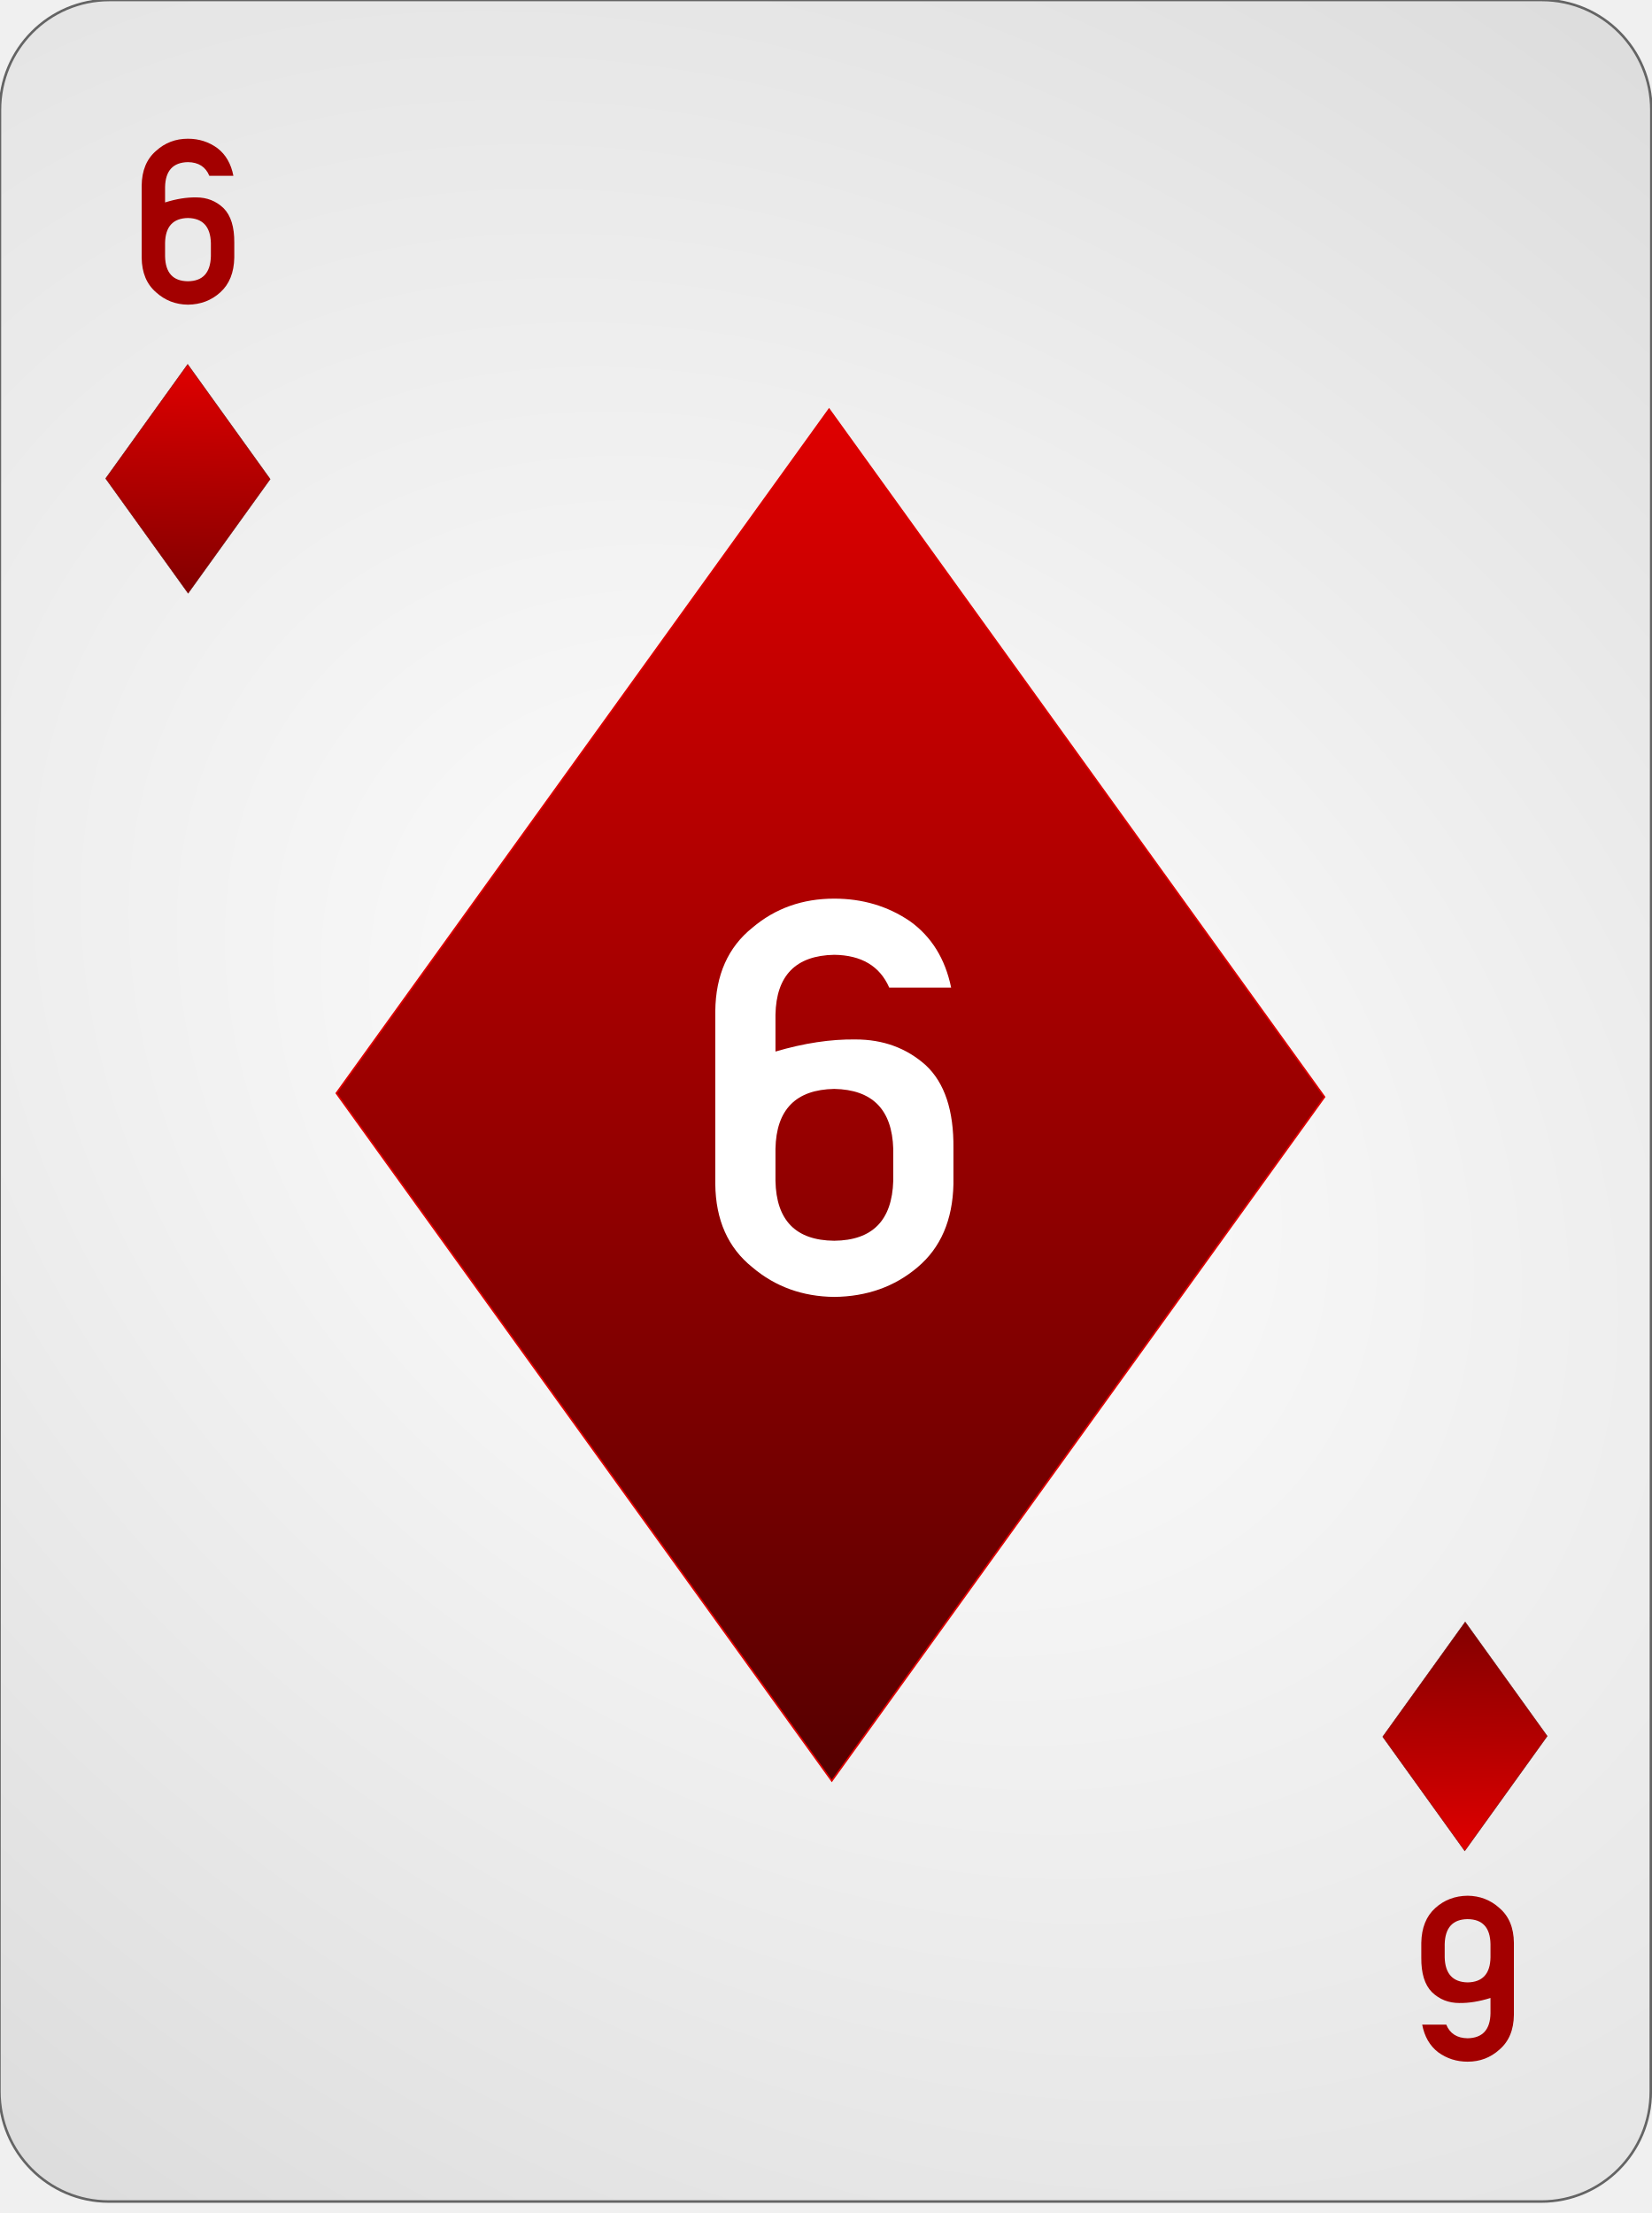
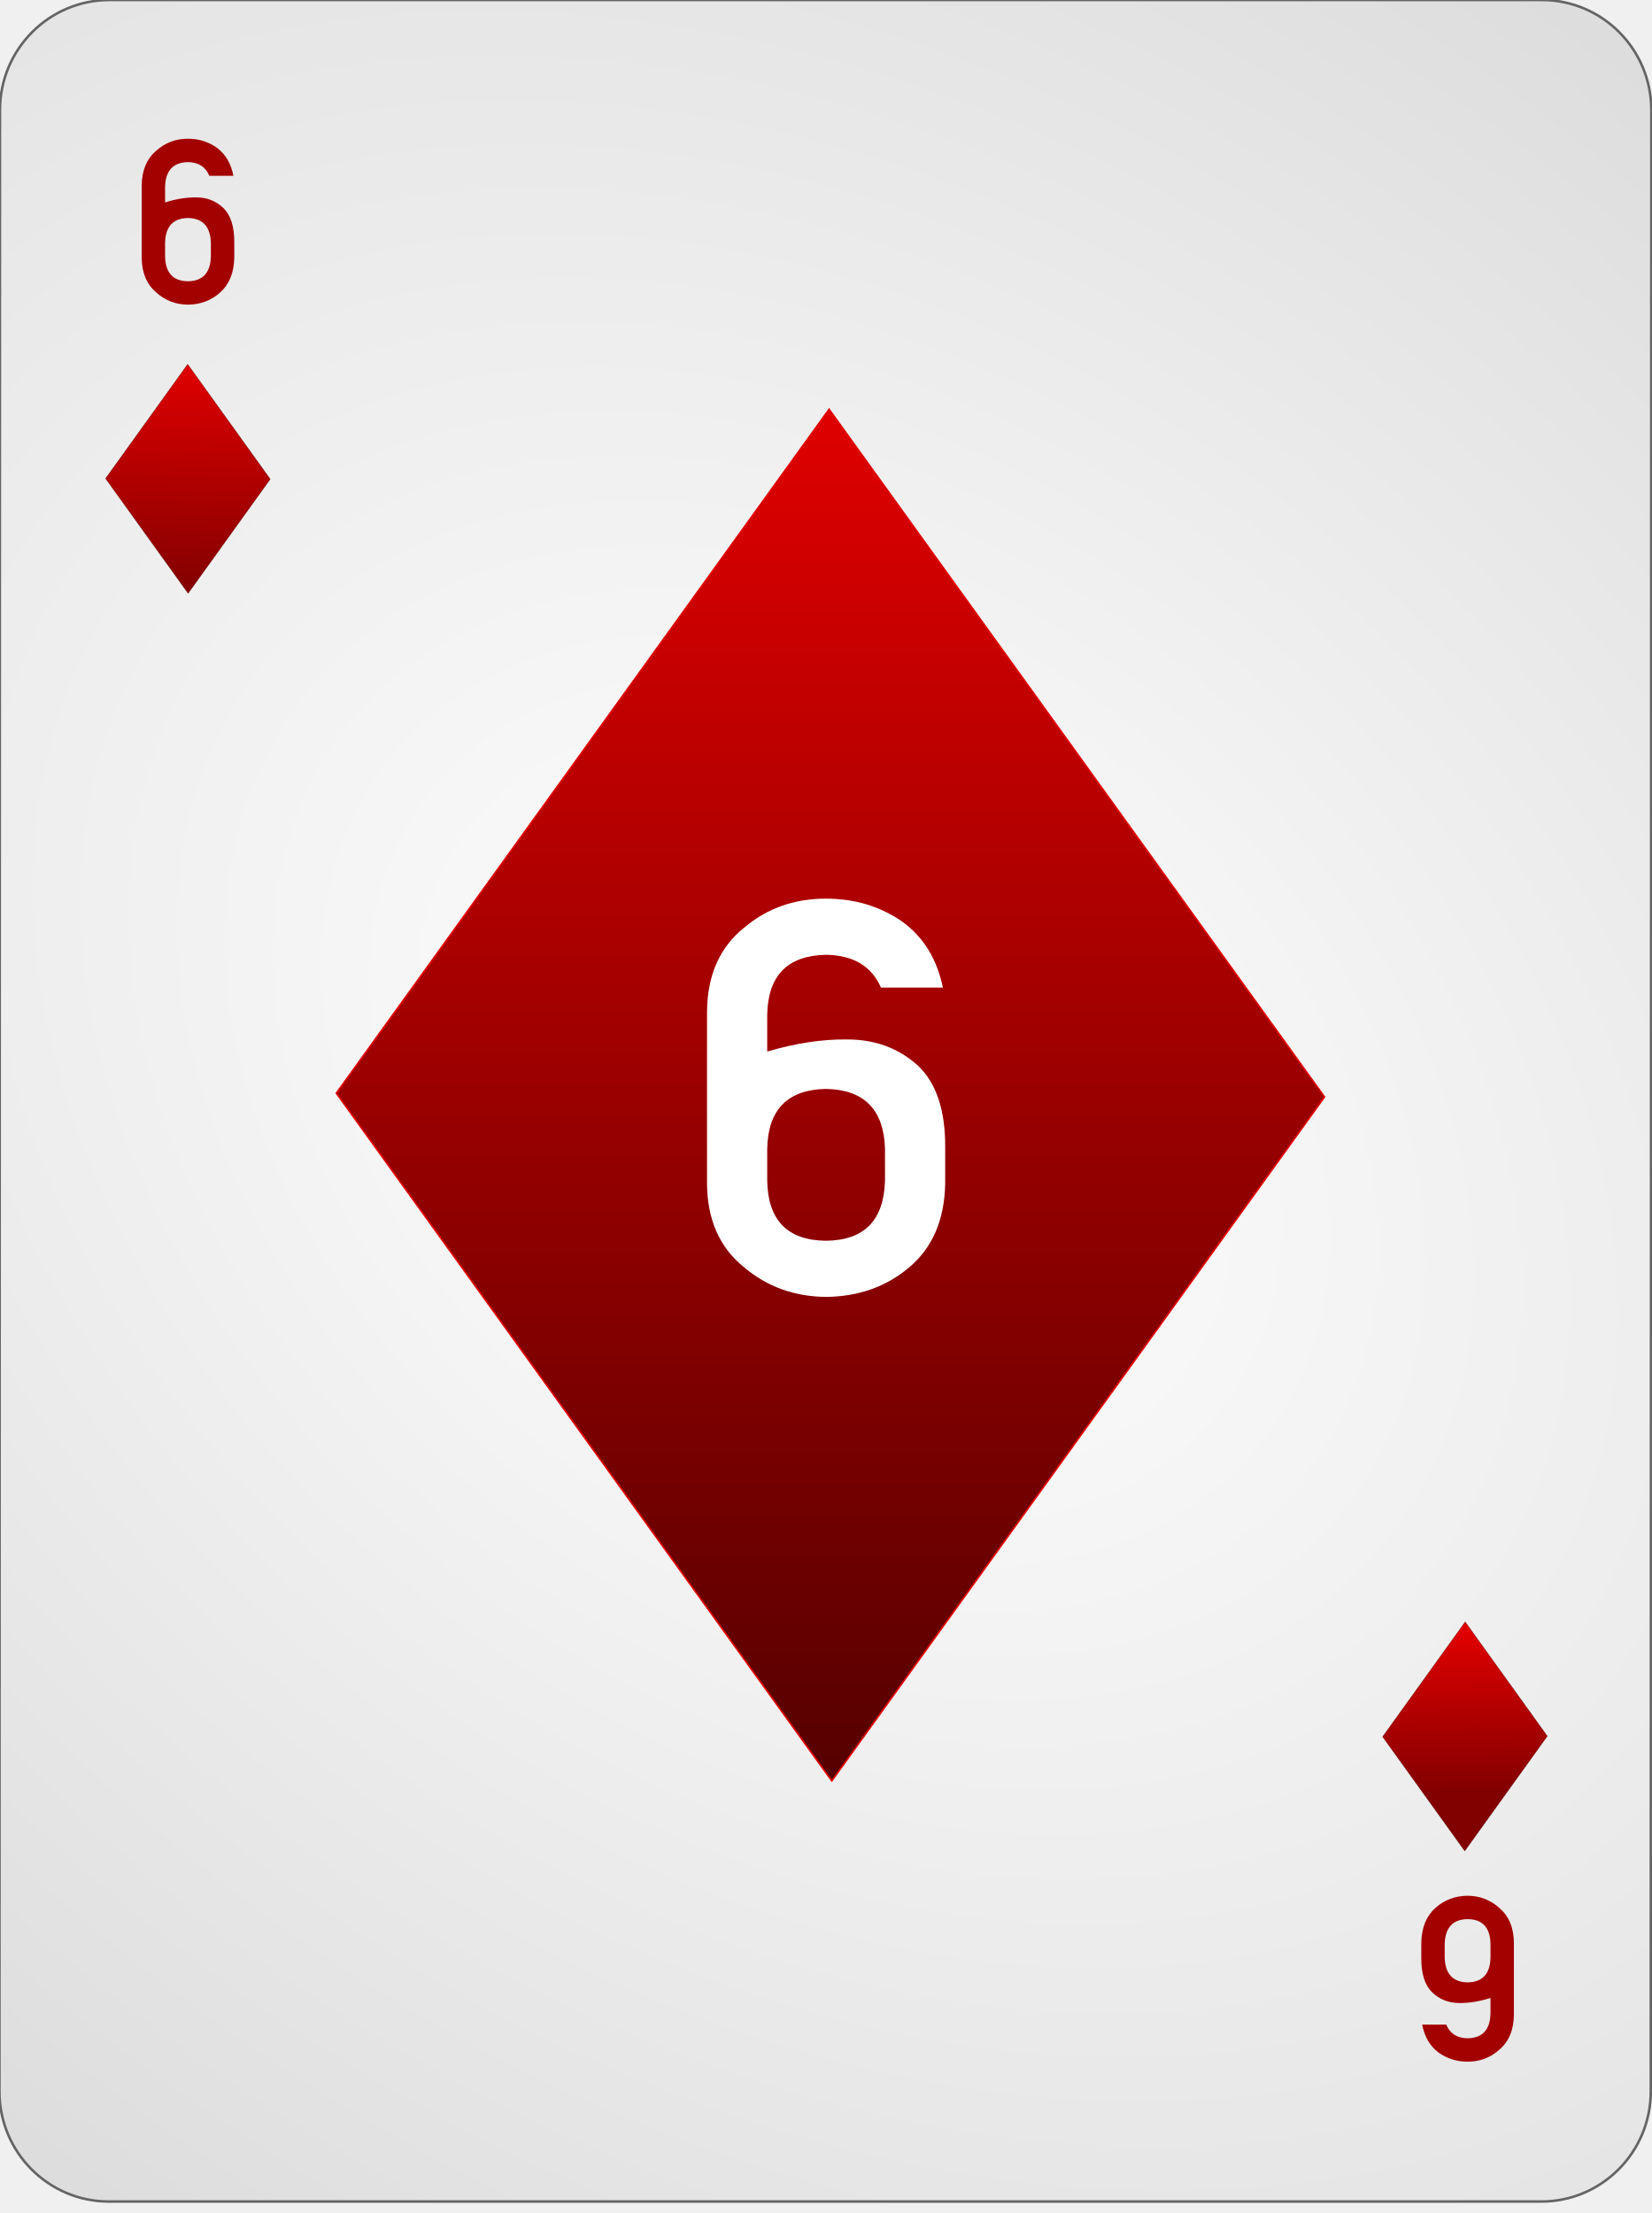
<svg xmlns="http://www.w3.org/2000/svg" width="100%" height="100%" viewBox="0 0 144 193" version="1.1" xml:space="preserve" style="fill-rule:evenodd;clip-rule:evenodd;">
  <path id="Card-background" d="M143.997,9.6c0.002,-5.298 -4.272,-9.6 -9.538,-9.6l-124.918,0c-5.266,0 -9.542,4.302 -9.544,9.6l-0.048,172.8c-0.001,5.298 4.273,9.6 9.539,9.6l124.917,0c5.266,0 9.543,-4.302 9.544,-9.6l0.048,-172.8Z" style="fill:url(#_Radial1);stroke:#646464;stroke-width:0.22px;" />
  <g id="Diamonds">
    <path id="rect3362" d="M72.532,155.313l42.966,-59.646l-43.202,-59.975l-42.966,59.646l43.202,59.975Z" style="fill:url(#_Linear2);stroke:url(#_Linear3);stroke-width:0.14px;" />
    <path id="rect6977" d="M16.405,51.744l7.157,-9.959l-7.196,-10.014l-7.157,9.959l7.196,10.014Z" style="fill:url(#_Linear4);stroke:#640000;stroke-width:0.03px;" />
    <path id="rect4360" d="M127.765,141.451l7.158,9.959l-7.197,10.014l-7.157,-9.959l7.196,-10.014Z" style="fill:url(#_Linear5);stroke:#640000;stroke-width:0.03px;" />
  </g>
  <g id="Red-Text">
    <path d="M12.354,22.469c0.013,1.309 0.433,2.318 1.26,3.028c0.775,0.703 1.699,1.061 2.773,1.074c1.107,-0.013 2.048,-0.371 2.822,-1.074c0.788,-0.71 1.195,-1.719 1.221,-3.028l0,-1.298c0.013,-1.374 -0.299,-2.38 -0.937,-3.018c-0.651,-0.625 -1.446,-0.937 -2.383,-0.937c-0.84,-0.013 -1.745,0.133 -2.715,0.439l0,-1.338c0.026,-1.426 0.69,-2.152 1.992,-2.178c0.925,0.013 1.546,0.411 1.865,1.192l2.1,0c-0.202,-1.048 -0.667,-1.852 -1.396,-2.412c-0.749,-0.547 -1.605,-0.821 -2.569,-0.821c-1.074,0 -1.998,0.352 -2.773,1.055c-0.827,0.71 -1.247,1.722 -1.26,3.037l0,6.279Zm2.041,-1.279c0.026,-1.426 0.69,-2.152 1.992,-2.178c1.296,0.026 1.963,0.752 2.002,2.178l0,1.162c-0.039,1.439 -0.706,2.165 -2.002,2.178c-1.302,-0.013 -1.966,-0.739 -1.992,-2.178l0,-1.162Z" style="fill:#a30000;fill-rule:nonzero;" />
    <path d="M132.013,169.432c-0.013,-1.309 -0.433,-2.318 -1.26,-3.028c-0.775,-0.703 -1.699,-1.061 -2.774,-1.074c-1.106,0.013 -2.047,0.371 -2.822,1.074c-0.788,0.71 -1.194,1.719 -1.22,3.028l0,1.299c-0.013,1.373 0.299,2.379 0.937,3.017c0.651,0.625 1.445,0.938 2.383,0.938c0.84,0.013 1.745,-0.134 2.715,-0.44l0,1.338c-0.026,1.426 -0.69,2.152 -1.993,2.178c-0.924,-0.013 -1.546,-0.41 -1.865,-1.192l-2.099,0c0.201,1.049 0.667,1.853 1.396,2.413c0.749,0.546 1.605,0.82 2.568,0.82c1.075,0 1.999,-0.352 2.774,-1.055c0.827,-0.709 1.247,-1.722 1.26,-3.037l0,-6.279Zm-2.041,1.279c-0.026,1.426 -0.69,2.152 -1.993,2.178c-1.295,-0.026 -1.962,-0.752 -2.001,-2.178l0,-1.162c0.039,-1.439 0.706,-2.165 2.001,-2.178c1.303,0.013 1.967,0.739 1.993,2.178l0,1.162Z" style="fill:#a30000;fill-rule:nonzero;" />
  </g>
-   <g id="Center-Text" transform="matrix(0.233905,0,0,0.218311,72.7568,112.825)">
+   <g id="Center-Text" transform="matrix(0.233905,0,0,0.218311,72.0368,112.825)">
    <path d="M-44.393,-43.802c0.144,14.386 4.76,25.48 13.85,33.281c8.517,7.73 18.68,11.666 30.489,11.809c12.168,-0.143 22.51,-4.079 31.027,-11.809c8.66,-7.801 13.133,-18.895 13.42,-33.281l0,-14.279c0.143,-15.102 -3.293,-26.159 -10.307,-33.174c-7.157,-6.87 -15.889,-10.306 -26.195,-10.306c-9.233,-0.143 -19.182,1.467 -29.846,4.831l0,-14.708c0.287,-15.674 7.587,-23.654 21.901,-23.941c10.164,0.143 16.999,4.509 20.506,13.098l23.082,0c-2.219,-11.523 -7.336,-20.362 -15.352,-26.518c-8.231,-6.012 -17.643,-9.018 -28.236,-9.018c-11.809,0 -21.972,3.865 -30.489,11.595c-9.09,7.801 -13.706,18.931 -13.85,33.388l0,69.032Zm22.438,-14.064c0.287,-15.674 7.587,-23.655 21.901,-23.941c14.243,0.286 21.579,8.267 22.009,23.941l0,12.776c-0.43,15.817 -7.766,23.797 -22.009,23.94c-14.314,-0.143 -21.614,-8.123 -21.901,-23.94l0,-12.776Z" style="fill:none;" />
    <path d="M-44.393,-43.802c0.144,14.386 4.76,25.48 13.85,33.281c8.517,7.73 18.68,11.666 30.489,11.809c12.168,-0.143 22.51,-4.079 31.027,-11.809c8.66,-7.801 13.133,-18.895 13.42,-33.281l0,-14.279c0.143,-15.102 -3.293,-26.159 -10.307,-33.174c-7.157,-6.87 -15.889,-10.306 -26.195,-10.306c-9.233,-0.143 -19.182,1.467 -29.846,4.831l0,-14.708c0.287,-15.674 7.587,-23.654 21.901,-23.941c10.164,0.143 16.999,4.509 20.506,13.098l23.082,0c-2.219,-11.523 -7.336,-20.362 -15.352,-26.518c-8.231,-6.012 -17.643,-9.018 -28.236,-9.018c-11.809,0 -21.972,3.865 -30.489,11.595c-9.09,7.801 -13.706,18.931 -13.85,33.388l0,69.032Zm22.438,-14.064c0.287,-15.674 7.587,-23.655 21.901,-23.941c14.243,0.286 21.579,8.267 22.009,23.941l0,12.776c-0.43,15.817 -7.766,23.797 -22.009,23.94c-14.314,-0.143 -21.614,-8.123 -21.901,-23.94l0,-12.776Z" style="fill:#fff;fill-rule:nonzero;" />
  </g>
  <defs>
    <radialGradient id="_Radial1" cx="0" cy="0" r="1" gradientUnits="userSpaceOnUse" gradientTransform="matrix(126.864,97.3356,-71.3658,95.5156,71.9734,96)">
      <stop offset="0%" style="stop-color:#fff;stop-opacity:1" />
      <stop offset="100%" style="stop-color:#dcdcdc;stop-opacity:1" />
    </radialGradient>
    <linearGradient id="_Linear2" x1="0" y1="0" x2="1" y2="0" gradientUnits="userSpaceOnUse" gradientTransform="matrix(0.649222,119.114,-119.114,0.649222,72.0282,35.4239)">
      <stop offset="0%" style="stop-color:#e00000;stop-opacity:1" />
      <stop offset="100%" style="stop-color:#560000;stop-opacity:1" />
    </linearGradient>
    <linearGradient id="_Linear3" x1="0" y1="0" x2="1" y2="0" gradientUnits="userSpaceOnUse" gradientTransform="matrix(-54.8234,-72.2122,52.0178,-76.1069,-50.1075,185.702)">
      <stop offset="0%" style="stop-color:#e00000;stop-opacity:1" />
      <stop offset="100%" style="stop-color:#560000;stop-opacity:1" />
    </linearGradient>
    <linearGradient id="_Linear4" x1="0" y1="0" x2="1" y2="0" gradientUnits="userSpaceOnUse" gradientTransform="matrix(-0.168869,20.3461,-14.6221,-0.234974,16.3007,31.711)">
      <stop offset="0%" style="stop-color:#e00000;stop-opacity:1" />
      <stop offset="100%" style="stop-color:#810000;stop-opacity:1" />
    </linearGradient>
-     <linearGradient id="_Linear5" x1="0" y1="0" x2="1" y2="0" gradientUnits="userSpaceOnUse" gradientTransform="matrix(-0.168869,-20.3461,-14.6221,0.234974,127.661,161.484)">
+     <linearGradient id="_Linear5" x1="0" y1="0" x2="1" y2="0" gradientUnits="userSpaceOnUse" gradientTransform="matrix(0.207377,14.3416,-14.3416,0.207377,127.849,142.278)">
      <stop offset="0%" style="stop-color:#e00000;stop-opacity:1" />
      <stop offset="100%" style="stop-color:#810000;stop-opacity:1" />
    </linearGradient>
  </defs>
</svg>
